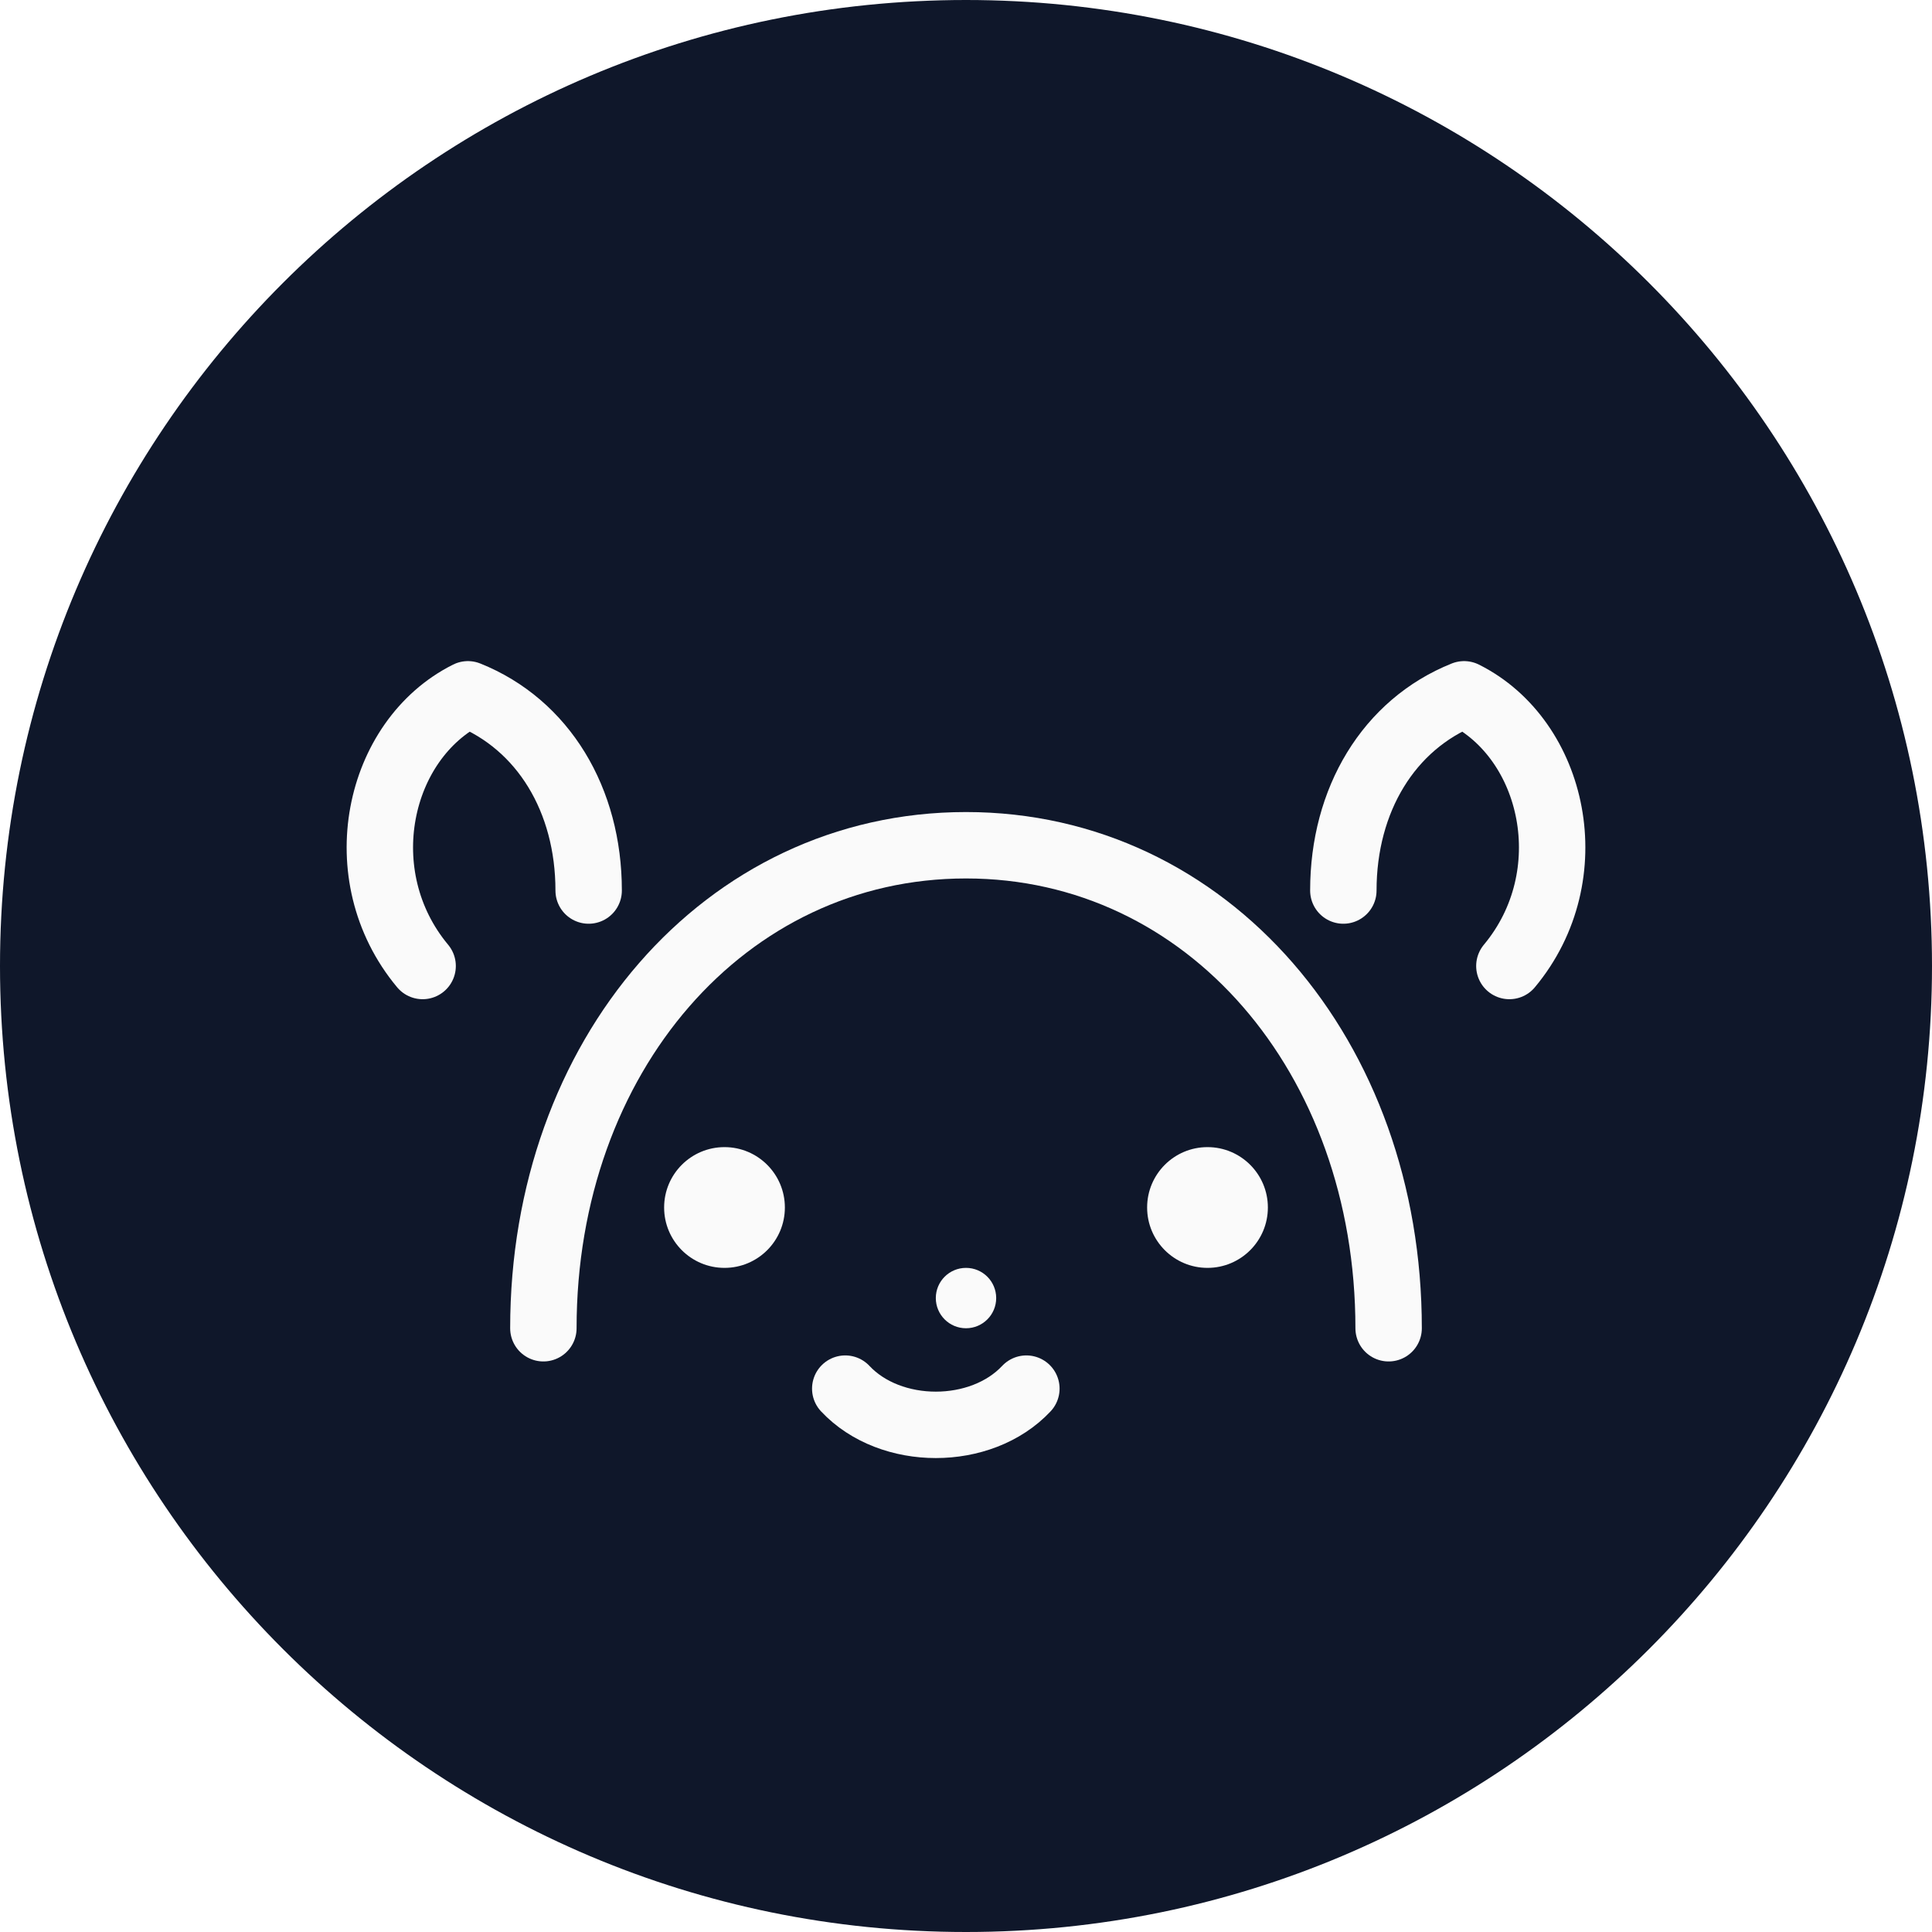
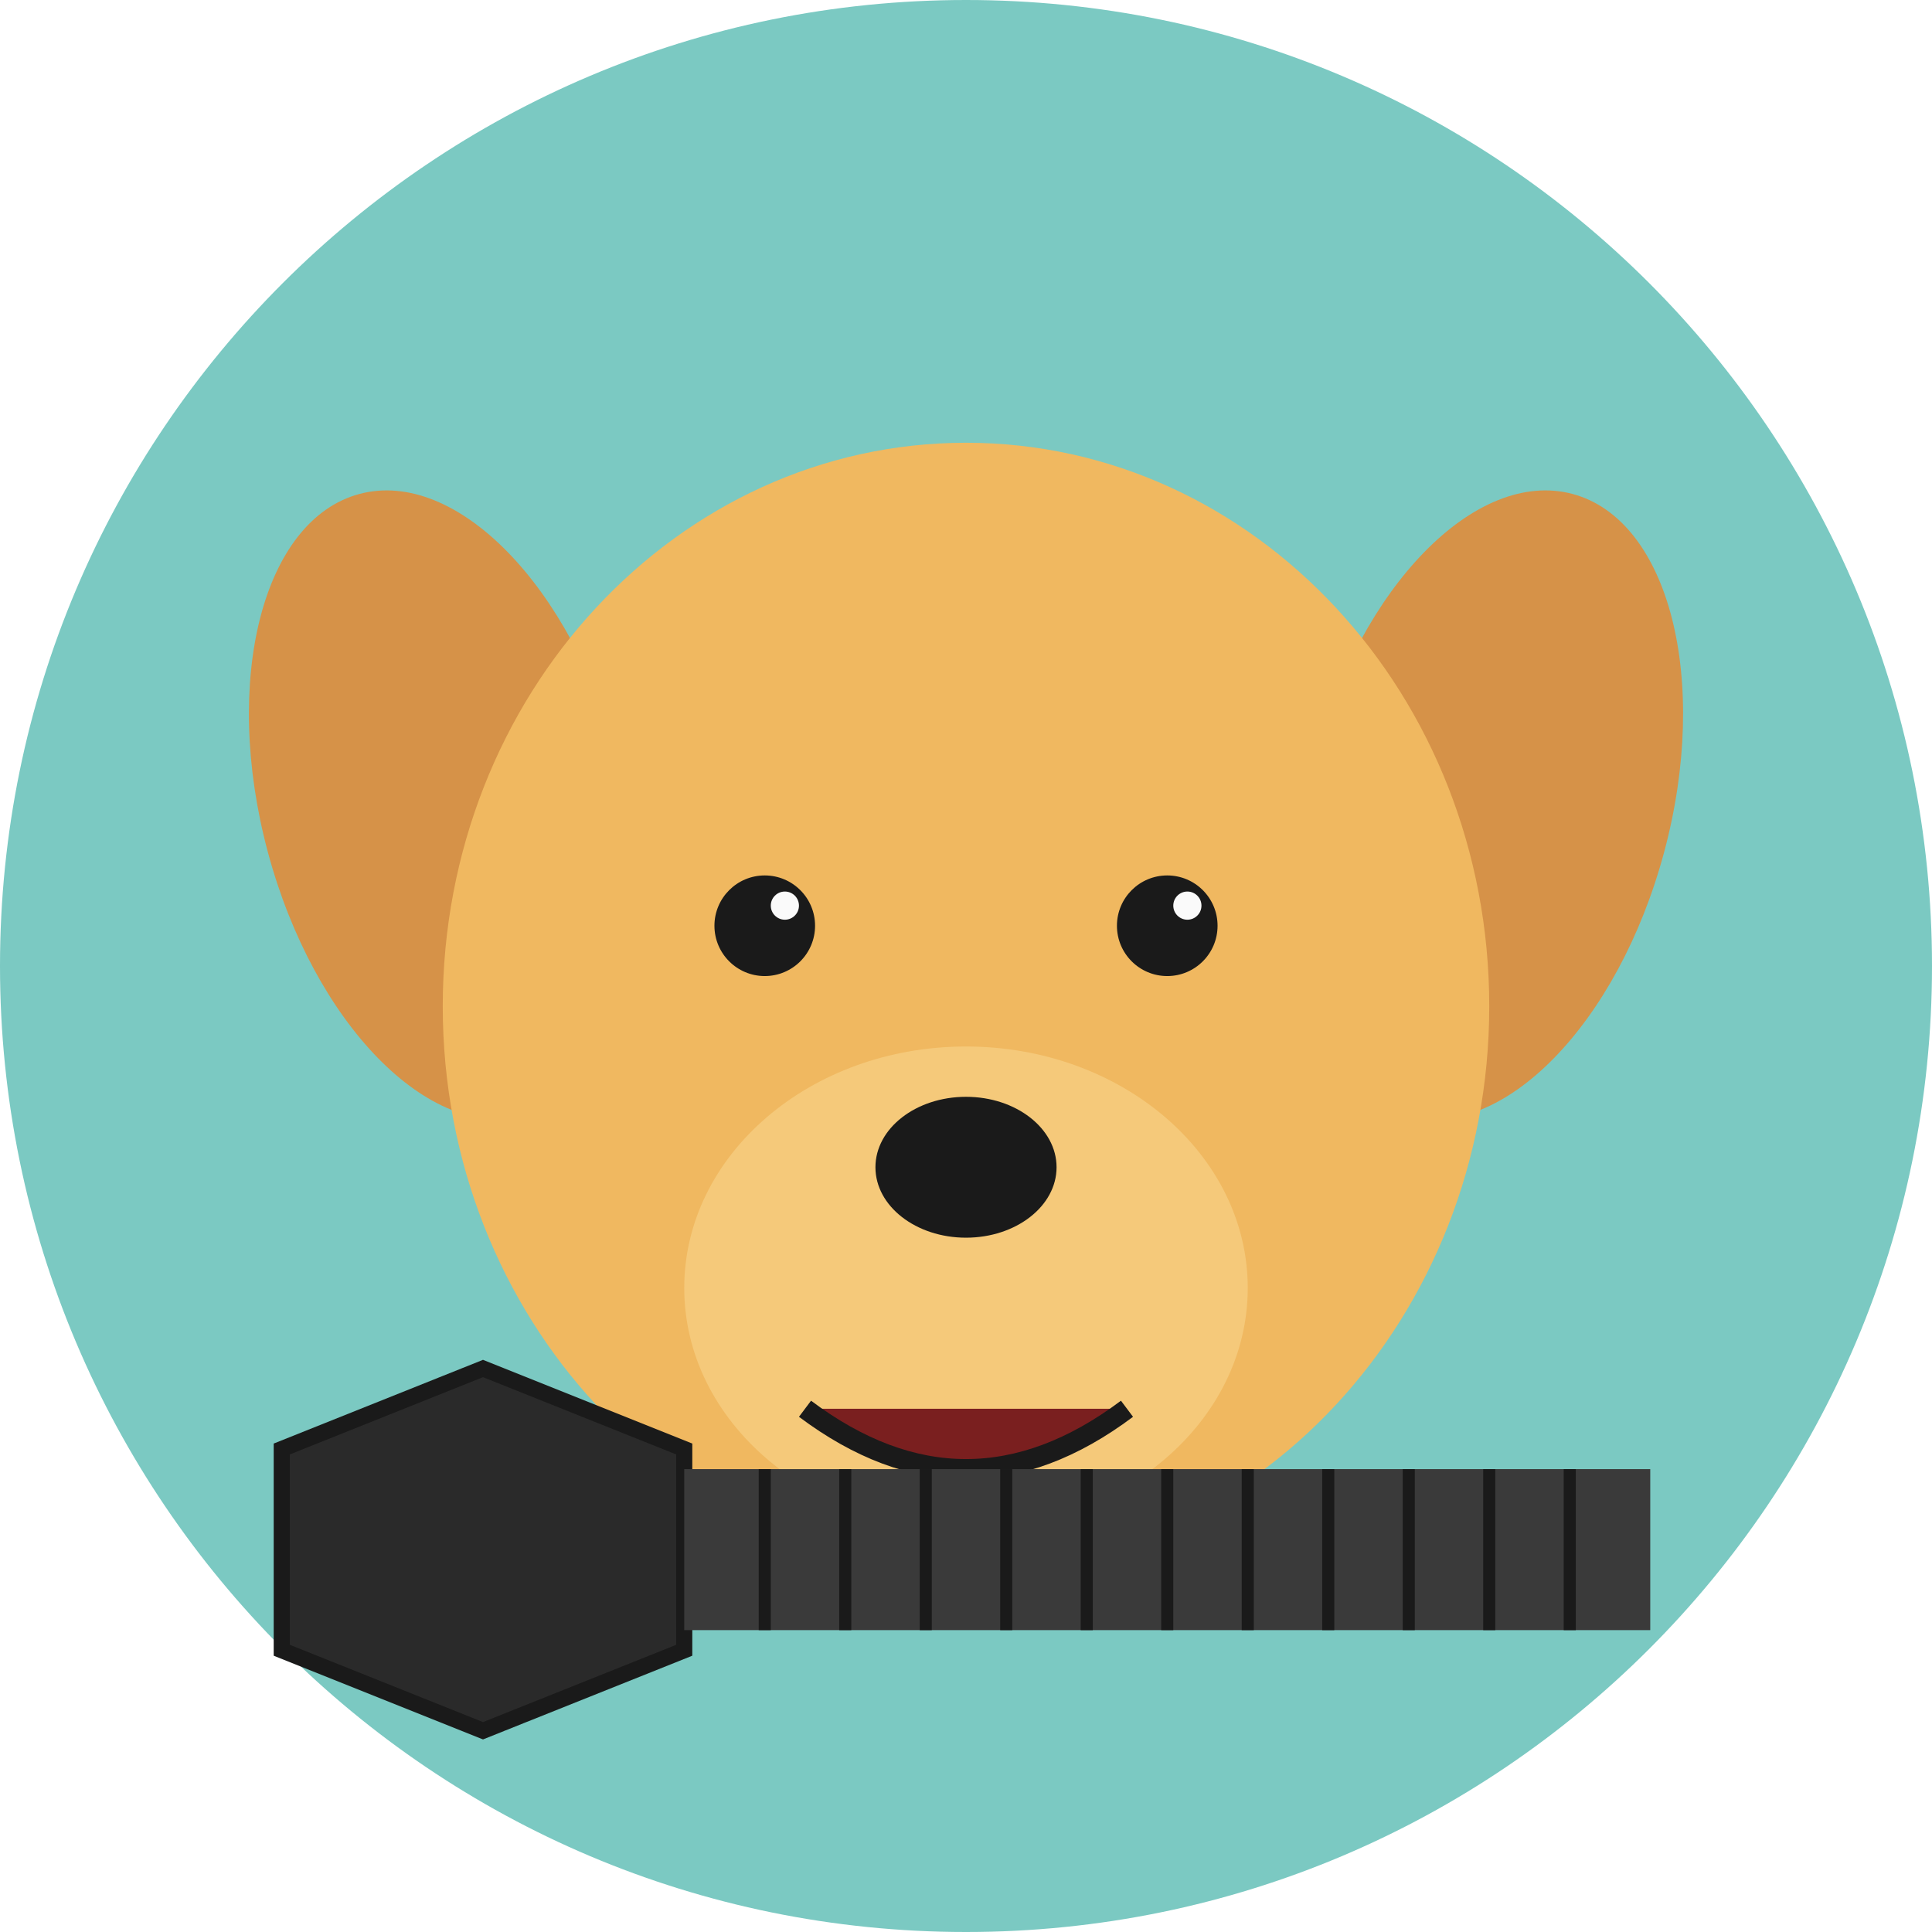
- <svg xmlns="http://www.w3.org/2000/svg" viewBox="0 0 64 64" fill="none">
-   <rect width="64" height="64" rx="32" fill="#0f172a" />
-   <g fill="none" stroke="#fafafa" stroke-width="2.2" stroke-linecap="round" stroke-linejoin="round">
-     <path d="M18 44c0-9 6-16 14-16s14 7 14 16" />
-     <circle cx="24" cy="40" r="2" fill="#fafafa" stroke="none" />
-     <circle cx="40" cy="40" r="2" fill="#fafafa" stroke="none" />
-     <path d="M28 46c1.5 1.6 4.5 1.6 6 0" />
-     <path d="M14 32c-2.5-3-1.5-7.5 1.5-9 2.5 1 4 3.5 4 6.5" />
-     <path d="M50 32c2.5-3 1.5-7.5-1.5-9-2.5 1-4 3.5-4 6.5" />
-     <circle cx="32" cy="43" r="1" fill="#fafafa" stroke="none" />
+ <svg xmlns="http://www.w3.org/2000/svg" viewBox="0 0 96 96" fill="none">
+   <circle cx="48" cy="48" r="48" fill="#7BC9C2" />
+   <g>
+     <ellipse cx="22" cy="40" rx="9" ry="16" fill="#D69248" transform="rotate(-15 22 40)" />
+     <ellipse cx="74" cy="40" rx="9" ry="16" fill="#D69248" transform="rotate(15 74 40)" />
+     <ellipse cx="48" cy="50" rx="26" ry="28" fill="#F0B860" />
+     <ellipse cx="48" cy="64" rx="14" ry="12" fill="#F5C97A" />
+     <ellipse cx="48" cy="58" rx="4.5" ry="3.5" fill="#1a1a1a" />
+     <circle cx="38" cy="46" r="2.5" fill="#1a1a1a" />
+     <circle cx="58" cy="46" r="2.5" fill="#1a1a1a" />
+     <circle cx="39" cy="45" r="0.7" fill="#fafafa" />
+     <circle cx="59" cy="45" r="0.7" fill="#fafafa" />
+     <path d="M40 70 Q48 76 56 70" fill="#7a1f1f" stroke="#1a1a1a" stroke-width="1" />
+   </g>
+   <g transform="translate(0,68)">
+     <polygon points="14,4 24,0 34,4 34,14 24,18 14,14" fill="#2a2a2a" stroke="#1a1a1a" stroke-width="0.8" />
+     <rect x="34" y="5" width="48" height="8" fill="#3a3a3a" />
+     <g stroke="#1a1a1a" stroke-width="0.6">
+       <line x1="38" y1="5" x2="38" y2="13" />
+       <line x1="42" y1="5" x2="42" y2="13" />
+       <line x1="46" y1="5" x2="46" y2="13" />
+       <line x1="50" y1="5" x2="50" y2="13" />
+       <line x1="54" y1="5" x2="54" y2="13" />
+       <line x1="58" y1="5" x2="58" y2="13" />
+       <line x1="62" y1="5" x2="62" y2="13" />
+       <line x1="66" y1="5" x2="66" y2="13" />
+       <line x1="70" y1="5" x2="70" y2="13" />
+       <line x1="74" y1="5" x2="74" y2="13" />
+       <line x1="78" y1="5" x2="78" y2="13" />
+     </g>
  </g>
</svg>
